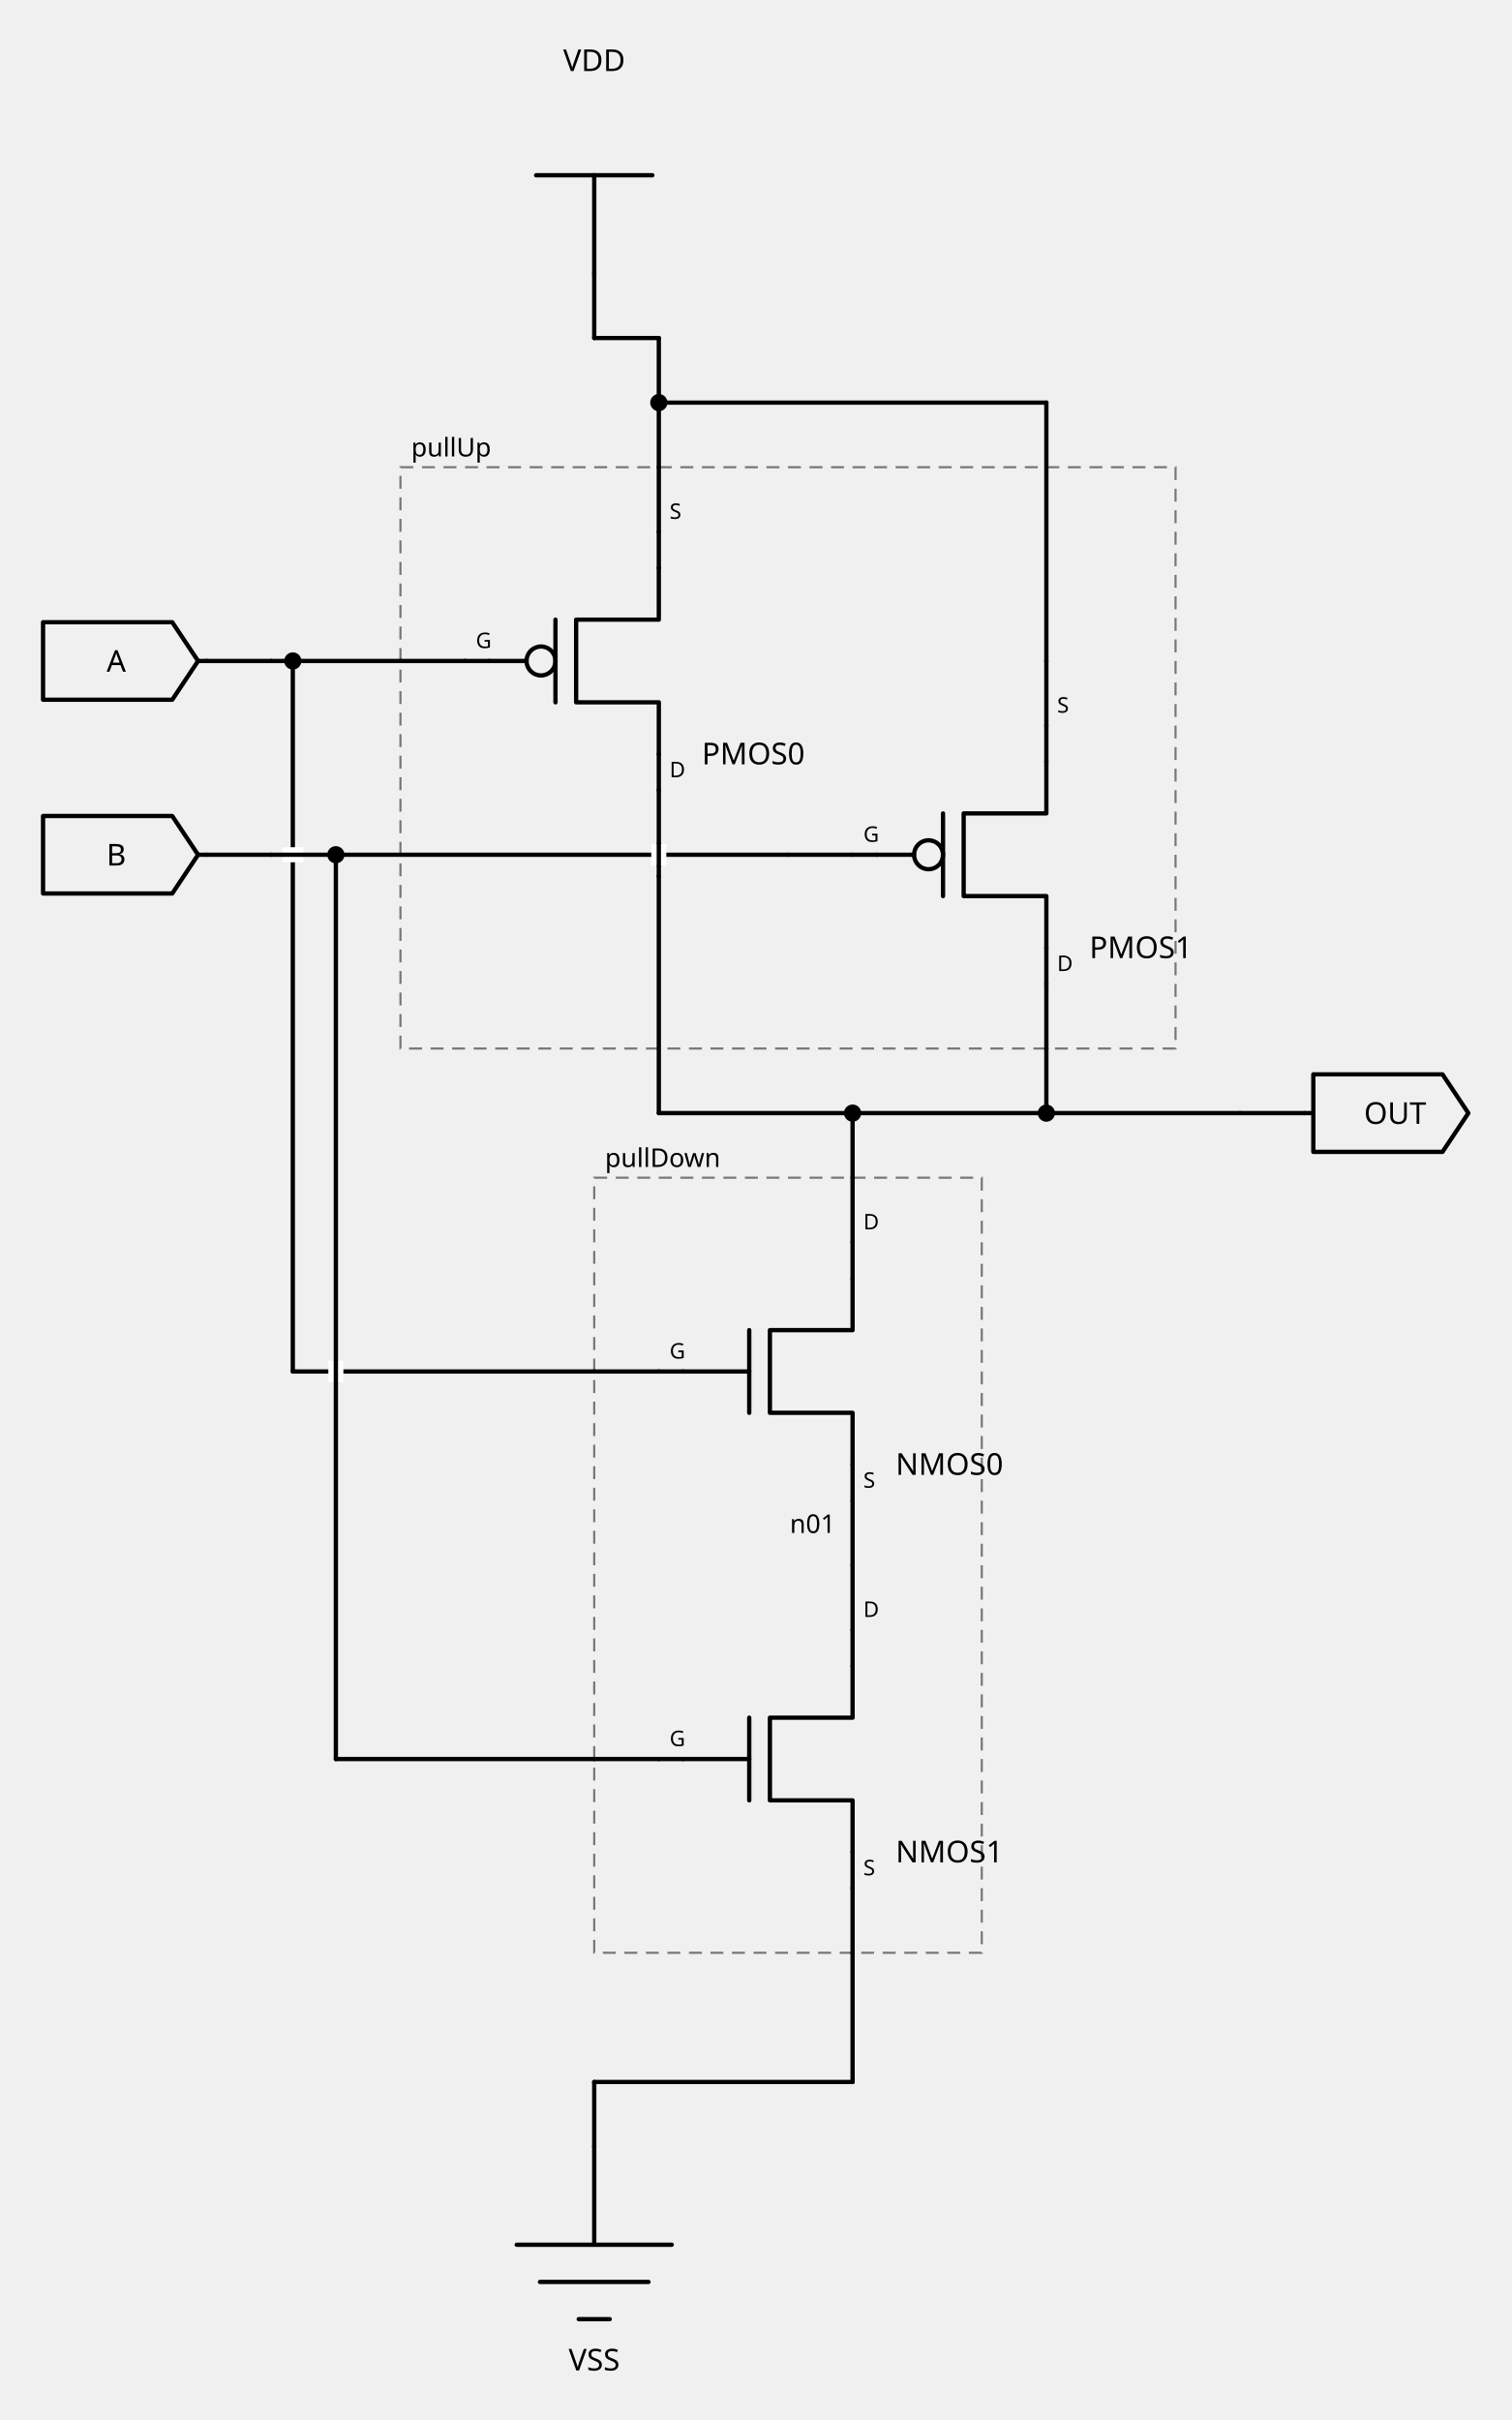
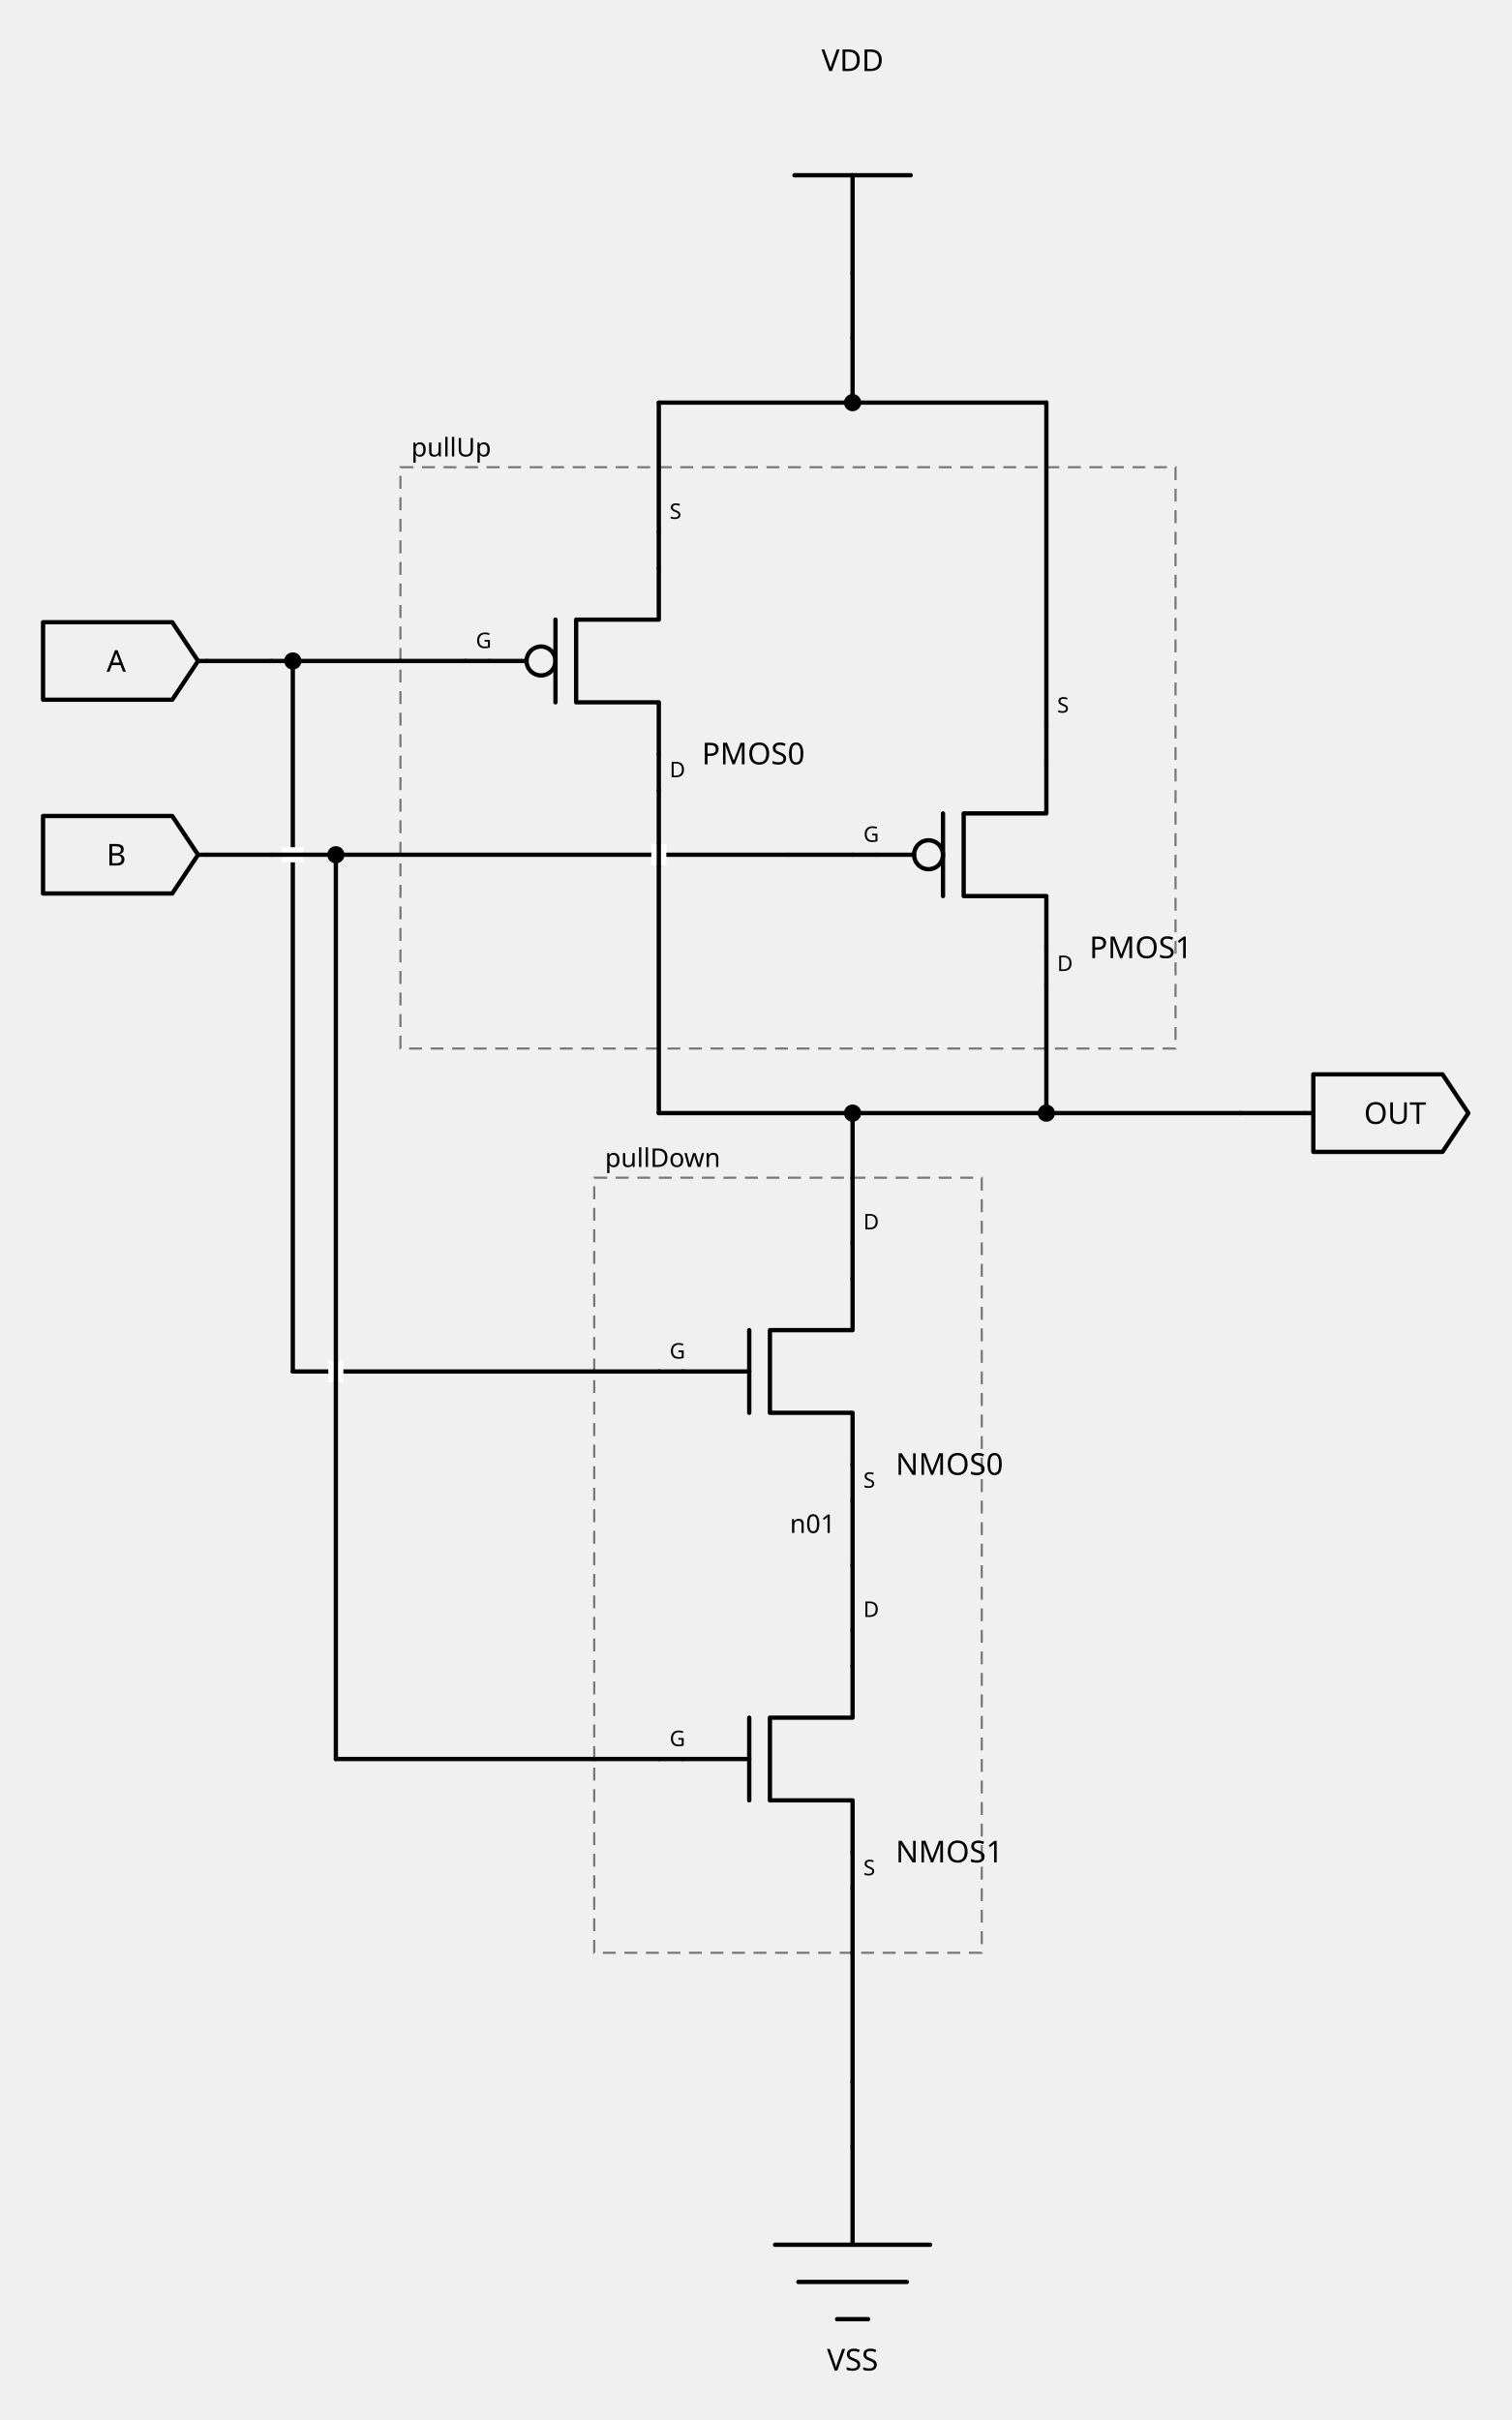
<svg xmlns="http://www.w3.org/2000/svg" id="fixture-nand2" width="702" viewBox="24 -7 702 1124" height="1124" role="graphics-document document" aria-roledescription="circuitDiagram">
  <style>#fixture-nand2{font-family:"trebuchet ms",verdana,arial,sans-serif;font-size:16px;fill:#333;}@keyframes edge-animation-frame{from{stroke-dashoffset:0;}}@keyframes dash{to{stroke-dashoffset:0;}}#fixture-nand2 .edge-animation-slow{stroke-dasharray:9,5!important;stroke-dashoffset:900;animation:dash 50s linear infinite;stroke-linecap:round;}#fixture-nand2 .edge-animation-fast{stroke-dasharray:9,5!important;stroke-dashoffset:900;animation:dash 20s linear infinite;stroke-linecap:round;}#fixture-nand2 .error-icon{fill:#552222;}#fixture-nand2 .error-text{fill:#552222;stroke:#552222;}#fixture-nand2 .edge-thickness-normal{stroke-width:1px;}#fixture-nand2 .edge-thickness-thick{stroke-width:3.5px;}#fixture-nand2 .edge-pattern-solid{stroke-dasharray:0;}#fixture-nand2 .edge-thickness-invisible{stroke-width:0;fill:none;}#fixture-nand2 .edge-pattern-dashed{stroke-dasharray:3;}#fixture-nand2 .edge-pattern-dotted{stroke-dasharray:2;}#fixture-nand2 .marker{fill:#333333;stroke:#333333;}#fixture-nand2 .marker.cross{stroke:#333333;}#fixture-nand2 svg{font-family:"trebuchet ms",verdana,arial,sans-serif;font-size:16px;}#fixture-nand2 p{margin:0;}#fixture-nand2 .node .neo-node{stroke:#9370DB;}#fixture-nand2 [data-look="neo"].node rect,#fixture-nand2 [data-look="neo"].cluster rect,#fixture-nand2 [data-look="neo"].node polygon{stroke:#9370DB;filter:drop-shadow(1px 2px 2px rgba(185, 185, 185, 1));}#fixture-nand2 [data-look="neo"].swimlane.cluster rect{filter:none;}#fixture-nand2 [data-look="neo"].node path{stroke:#9370DB;stroke-width:1px;}#fixture-nand2 [data-look="neo"].node .outer-path{filter:drop-shadow(1px 2px 2px rgba(185, 185, 185, 1));}#fixture-nand2 [data-look="neo"].node .neo-line path{stroke:#9370DB;filter:none;}#fixture-nand2 [data-look="neo"].node circle{stroke:#9370DB;filter:drop-shadow(1px 2px 2px rgba(185, 185, 185, 1));}#fixture-nand2 [data-look="neo"].node circle .state-start{fill:#000000;}#fixture-nand2 [data-look="neo"].icon-shape .icon{fill:#9370DB;filter:drop-shadow(1px 2px 2px rgba(185, 185, 185, 1));}#fixture-nand2 [data-look="neo"].icon-shape .icon-neo path{stroke:#9370DB;filter:drop-shadow(1px 2px 2px rgba(185, 185, 185, 1));}#fixture-nand2 :root{--mermaid-font-family:"trebuchet ms",verdana,arial,sans-serif;}</style>
  <g />
  <g data-circuit="drawing">
    <g data-layer="frames">
      <rect x="210" y="210" width="360" height="270" fill="none" stroke="#777" stroke-width="1" data-stage="0" stroke-dasharray="6 4" />
      <text x="215" y="205" fill="black" stroke="none" font-size="12" font-family="sans-serif">
        <tspan x="215" dy="0">pullUp</tspan>
      </text>
      <rect x="300" y="540" width="180" height="360" fill="none" stroke="#777" stroke-width="1" data-stage="1" stroke-dasharray="6 4" />
      <text x="305" y="535" fill="black" stroke="none" font-size="12" font-family="sans-serif">
        <tspan x="305" dy="0">pullDown</tspan>
      </text>
    </g>
    <g fill="none" stroke="black" stroke-width="2" stroke-linecap="round" data-layer="wires">
      <g data-net="A">
        <path d="M 120 300 L 150 300" />
        <path d="M 240 300 L 210 300" />
        <path d="M 210 300 L 160 300" />
        <path d="M 160 300 L 150 300" />
        <path d="M 330 630 L 300 630" />
        <path d="M 300 630 L 160 630" />
        <path d="M 160 630 L 160 300" />
        <circle cx="160" cy="300" r="3" fill="black" data-junction="A" />
      </g>
      <g data-net="B">
        <path d="M 120 390 L 150 390" />
        <path d="M 420 390 L 390 390" />
        <path d="M 390 390 L 180 390" />
        <path d="M 180 390 L 150 390" />
        <path d="M 330 810 L 300 810" />
        <path d="M 300 810 L 180 810" />
        <path d="M 180 810 L 180 390" />
        <circle cx="180" cy="390" r="3" fill="black" data-junction="B" />
      </g>
      <g data-net="OUT">
-         <path d="M 630 510 L 600 510" />
-         <path d="M 330 360 L 330 400" />
-         <path d="M 330 400 L 330 510" />
        <path d="M 330 510 L 420 510" />
        <path d="M 420 510 L 510 510" />
-         <path d="M 510 510 L 600 510" />
-         <path d="M 510 450 L 510 480" />
-         <path d="M 510 480 L 510 510" />
+         <path d="M 330 360 L 330 510" />
+         <path d="M 510 450 L 510 510" />
+         <path d="M 630 510 L 600 510" />
+         <path d="M 600 510 L 510 510" />
        <path d="M 420 570 L 420 540" />
        <path d="M 420 540 L 420 510" />
        <circle cx="420" cy="510" r="3" fill="black" data-junction="OUT" />
        <circle cx="510" cy="510" r="3" fill="black" data-junction="OUT" />
      </g>
      <g data-net="VDD">
-         <path d="M 300 120 L 300 150" />
-         <path d="M 330 240 L 330 210" />
-         <path d="M 330 210 L 330 180" />
-         <path d="M 330 180 L 330 150" />
-         <path d="M 330 150 L 300 150" />
-         <path d="M 510 330 L 510 300" />
-         <path d="M 510 300 L 510 180" />
-         <path d="M 510 180 L 330 180" />
-         <circle cx="330" cy="180" r="3" fill="black" data-junction="VDD" />
+         <path d="M 330 180 L 420 180" />
+         <path d="M 420 180 L 510 180" />
+         <path d="M 330 240 L 330 180" />
+         <path d="M 510 330 L 510 180" />
+         <path d="M 420 120 L 420 150" />
+         <path d="M 420 150 L 420 180" />
+         <circle cx="420" cy="180" r="3" fill="black" data-junction="VDD" />
      </g>
      <g data-net="VSS">
-         <path d="M 300 990 L 300 960" />
+         <path d="M 420 990 L 420 960" />
        <path d="M 420 870 L 420 900" />
        <path d="M 420 900 L 420 960" />
-         <path d="M 420 960 L 300 960" />
      </g>
      <g data-net="n01">
        <path d="M 420 690 L 420 720" />
        <path d="M 420 750 L 420 720" />
      </g>
      <g data-crossing="B" data-under="A">
        <path d="M 180 625 V 635" stroke="white" stroke-width="7" stroke-linecap="butt" />
        <path d="M 180 625 V 635" />
      </g>
      <g data-crossing="B" data-under="A">
        <path d="M 155 390 H 165" stroke="white" stroke-width="7" stroke-linecap="butt" />
        <path d="M 155 390 H 165" />
      </g>
      <g data-crossing="OUT" data-under="B">
        <path d="M 330 385 V 395" stroke="white" stroke-width="7" stroke-linecap="butt" />
        <path d="M 330 385 V 395" />
      </g>
    </g>
    <g data-layer="symbols">
      <g transform="matrix(1 0 0 1 240 240)" data-symbol="pmos" data-device="PMOS0">
        <g id="fixture-nand2-symbol-0-0" fill="none" stroke="#000" stroke-width="2" stroke-linecap="round" stroke-linejoin="round">
          <circle cx="35.28" cy="60" r="6.72" id="fixture-nand2-symbol-0-1" stroke="#000" fill="none" stroke-width="2" />
          <path d="M 90 16.8 L 90 40.8 L 51.6 40.8 L 51.6 79.2 L 90 79.2 L 90 103.2" id="fixture-nand2-symbol-0-2" stroke="#000" fill="none" stroke-width="2" stroke-linecap="round" stroke-linejoin="round" />
          <path d="M 42 40.8 L 42 79.2" id="fixture-nand2-symbol-0-3" stroke="#000" fill="none" stroke-width="2" stroke-linecap="round" stroke-linejoin="round" />
          <path d="M 28.56 60 L 11.28 60" id="fixture-nand2-symbol-0-4" stroke="#000" fill="none" stroke-width="2" stroke-linecap="round" stroke-linejoin="round" />
          <line id="fixture-nand2-symbol-0-5" x1="0" y1="60" x2="11.28" y2="60" />
          <line id="fixture-nand2-symbol-0-6" x1="90" y1="0" x2="90" y2="16.8" />
          <line id="fixture-nand2-symbol-0-7" x1="90" y1="103.2" x2="90" y2="120" />
        </g>
      </g>
      <g transform="matrix(1 0 0 1 420 330)" data-symbol="pmos" data-device="PMOS1">
        <g id="fixture-nand2-symbol-1-0" fill="none" stroke="#000" stroke-width="2" stroke-linecap="round" stroke-linejoin="round">
          <circle cx="35.28" cy="60" r="6.72" id="fixture-nand2-symbol-1-1" stroke="#000" fill="none" stroke-width="2" />
          <path d="M 90 16.8 L 90 40.8 L 51.6 40.8 L 51.6 79.2 L 90 79.2 L 90 103.2" id="fixture-nand2-symbol-1-2" stroke="#000" fill="none" stroke-width="2" stroke-linecap="round" stroke-linejoin="round" />
          <path d="M 42 40.8 L 42 79.2" id="fixture-nand2-symbol-1-3" stroke="#000" fill="none" stroke-width="2" stroke-linecap="round" stroke-linejoin="round" />
          <path d="M 28.56 60 L 11.28 60" id="fixture-nand2-symbol-1-4" stroke="#000" fill="none" stroke-width="2" stroke-linecap="round" stroke-linejoin="round" />
          <line id="fixture-nand2-symbol-1-5" x1="0" y1="60" x2="11.28" y2="60" />
          <line id="fixture-nand2-symbol-1-6" x1="90" y1="0" x2="90" y2="16.8" />
          <line id="fixture-nand2-symbol-1-7" x1="90" y1="103.2" x2="90" y2="120" />
        </g>
      </g>
      <g transform="matrix(1 0 0 1 330 570)" data-symbol="nmos" data-device="NMOS0">
        <g id="fixture-nand2-symbol-2-0" fill="none" stroke="#000" stroke-width="2" stroke-linecap="round" stroke-linejoin="round">
          <path d="M 90 16.8 L 90 40.8 L 51.6 40.8 L 51.6 79.2 L 90 79.2 L 90 103.2" id="fixture-nand2-symbol-2-1" stroke="#000" fill="none" stroke-width="2" stroke-linecap="round" stroke-linejoin="round" />
          <path d="M 42 40.8 L 42 79.2" id="fixture-nand2-symbol-2-2" stroke="#000" fill="none" stroke-width="2" stroke-linecap="round" stroke-linejoin="round" />
          <path d="M 42 60 L 11.28 60" id="fixture-nand2-symbol-2-3" stroke="#000" fill="none" stroke-width="2" stroke-linecap="round" stroke-linejoin="round" />
          <line id="fixture-nand2-symbol-2-4" x1="0" y1="60" x2="11.28" y2="60" />
          <line id="fixture-nand2-symbol-2-5" x1="90" y1="0" x2="90" y2="16.8" />
          <line id="fixture-nand2-symbol-2-6" x1="90" y1="103.2" x2="90" y2="120" />
        </g>
      </g>
      <g transform="matrix(1 0 0 1 330 750)" data-symbol="nmos" data-device="NMOS1">
        <g id="fixture-nand2-symbol-3-0" fill="none" stroke="#000" stroke-width="2" stroke-linecap="round" stroke-linejoin="round">
          <path d="M 90 16.8 L 90 40.8 L 51.6 40.8 L 51.6 79.2 L 90 79.2 L 90 103.2" id="fixture-nand2-symbol-3-1" stroke="#000" fill="none" stroke-width="2" stroke-linecap="round" stroke-linejoin="round" />
          <path d="M 42 40.8 L 42 79.2" id="fixture-nand2-symbol-3-2" stroke="#000" fill="none" stroke-width="2" stroke-linecap="round" stroke-linejoin="round" />
          <path d="M 42 60 L 11.28 60" id="fixture-nand2-symbol-3-3" stroke="#000" fill="none" stroke-width="2" stroke-linecap="round" stroke-linejoin="round" />
          <line id="fixture-nand2-symbol-3-4" x1="0" y1="60" x2="11.28" y2="60" />
          <line id="fixture-nand2-symbol-3-5" x1="90" y1="0" x2="90" y2="16.8" />
          <line id="fixture-nand2-symbol-3-6" x1="90" y1="103.2" x2="90" y2="120" />
        </g>
      </g>
      <g transform="matrix(1 0 0 1 0 240)" data-symbol="pinIn" data-net-symbol="A">
        <g id="fixture-nand2-symbol-4-0" fill="none" stroke="#000" stroke-width="2" stroke-linecap="round" stroke-linejoin="round">
          <polygon id="fixture-nand2-symbol-4-1" points="44,42 104,42 116,60 104,78 44,78" />
          <line id="fixture-nand2-symbol-4-2" x1="116" y1="60" x2="120" y2="60" />
        </g>
      </g>
      <g transform="matrix(1 0 0 1 0 330)" data-symbol="pinIn" data-net-symbol="B">
        <g id="fixture-nand2-symbol-5-0" fill="none" stroke="#000" stroke-width="2" stroke-linecap="round" stroke-linejoin="round">
          <polygon id="fixture-nand2-symbol-5-1" points="44,42 104,42 116,60 104,78 44,78" />
          <line id="fixture-nand2-symbol-5-2" x1="116" y1="60" x2="120" y2="60" />
        </g>
      </g>
      <g transform="matrix(1 0 0 1 630 450)" data-symbol="pinOut" data-net-symbol="OUT">
        <g id="fixture-nand2-symbol-6-0" fill="none" stroke="#000" stroke-width="2" stroke-linecap="round" stroke-linejoin="round">
          <line id="fixture-nand2-symbol-6-1" x1="0" y1="60" x2="4" y2="60" />
          <polygon id="fixture-nand2-symbol-6-2" points="4,42 64,42 76,60 64,78 4,78" />
        </g>
      </g>
-       <g transform="matrix(1 0 0 1 240 0)" data-symbol="supplyNet" data-net-symbol="VDD">
+       <g transform="matrix(1 0 0 1 360 0)" data-symbol="supplyNet" data-net-symbol="VDD">
        <g id="fixture-nand2-symbol-7-0" fill="none" stroke="#000" stroke-width="2" stroke-linecap="round" stroke-linejoin="round">
          <path d="M 60 120 L 60 74.4" id="fixture-nand2-symbol-7-1" stroke="#000" fill="none" stroke-width="2" stroke-linecap="round" stroke-linejoin="round" />
          <path d="M 60 74.4 L 33 74.4" id="fixture-nand2-symbol-7-2" stroke="#000" fill="none" stroke-width="2" stroke-linecap="round" stroke-linejoin="round" />
          <path d="M 60 74.4 L 87 74.4" id="fixture-nand2-symbol-7-3" stroke="#000" fill="none" stroke-width="2" stroke-linecap="round" stroke-linejoin="round" />
        </g>
      </g>
-       <g transform="matrix(1 0 0 1 240 990)" data-symbol="ground" data-net-symbol="VSS">
+       <g transform="matrix(1 0 0 1 360 990)" data-symbol="ground" data-net-symbol="VSS">
        <g id="fixture-nand2-symbol-8-0" fill="none" stroke="#000" stroke-width="2" stroke-linecap="round" stroke-linejoin="round">
          <path d="M 60 0 L 60 45.6 L 24 45.6 L 96 45.6 M 34.8 62.88 L 85.2 62.88 M 52.8 80.16 L 67.2 80.16" id="fixture-nand2-symbol-8-1" stroke="#000" fill="none" stroke-width="2" stroke-linecap="round" stroke-linejoin="round" />
        </g>
      </g>
    </g>
    <g data-layer="labels">
      <text x="350" y="348" fill="black" stroke="none" font-size="14" font-family="sans-serif" data-device-label="PMOS0">
        <tspan x="350" dy="0">PMOS0</tspan>
      </text>
      <text x="245" y="294" fill="black" stroke="none" font-size="10" font-family="sans-serif" data-terminal="PMOS0:G">
        <tspan x="245" dy="0">G</tspan>
      </text>
      <text x="335" y="234" fill="black" stroke="none" font-size="10" font-family="sans-serif" data-terminal="PMOS0:S">
        <tspan x="335" dy="0">S</tspan>
      </text>
      <text x="335" y="354" fill="black" stroke="none" font-size="10" font-family="sans-serif" data-terminal="PMOS0:D">
        <tspan x="335" dy="0">D</tspan>
      </text>
      <text x="530" y="438" fill="black" stroke="none" font-size="14" font-family="sans-serif" data-device-label="PMOS1">
        <tspan x="530" dy="0">PMOS1</tspan>
      </text>
      <text x="425" y="384" fill="black" stroke="none" font-size="10" font-family="sans-serif" data-terminal="PMOS1:G">
        <tspan x="425" dy="0">G</tspan>
      </text>
      <text x="515" y="324" fill="black" stroke="none" font-size="10" font-family="sans-serif" data-terminal="PMOS1:S">
        <tspan x="515" dy="0">S</tspan>
      </text>
      <text x="515" y="444" fill="black" stroke="none" font-size="10" font-family="sans-serif" data-terminal="PMOS1:D">
        <tspan x="515" dy="0">D</tspan>
      </text>
      <text x="440" y="678" fill="black" stroke="none" font-size="14" font-family="sans-serif" data-device-label="NMOS0">
        <tspan x="440" dy="0">NMOS0</tspan>
      </text>
      <text x="335" y="624" fill="black" stroke="none" font-size="10" font-family="sans-serif" data-terminal="NMOS0:G">
        <tspan x="335" dy="0">G</tspan>
      </text>
      <text x="425" y="564" fill="black" stroke="none" font-size="10" font-family="sans-serif" data-terminal="NMOS0:D">
        <tspan x="425" dy="0">D</tspan>
      </text>
      <text x="425" y="684" fill="black" stroke="none" font-size="10" font-family="sans-serif" data-terminal="NMOS0:S">
        <tspan x="425" dy="0">S</tspan>
      </text>
      <text x="440" y="858" fill="black" stroke="none" font-size="14" font-family="sans-serif" data-device-label="NMOS1">
        <tspan x="440" dy="0">NMOS1</tspan>
      </text>
      <text x="335" y="804" fill="black" stroke="none" font-size="10" font-family="sans-serif" data-terminal="NMOS1:G">
        <tspan x="335" dy="0">G</tspan>
      </text>
      <text x="425" y="744" fill="black" stroke="none" font-size="10" font-family="sans-serif" data-terminal="NMOS1:D">
        <tspan x="425" dy="0">D</tspan>
      </text>
      <text x="425" y="864" fill="black" stroke="none" font-size="10" font-family="sans-serif" data-terminal="NMOS1:S">
        <tspan x="425" dy="0">S</tspan>
      </text>
      <text x="78" y="305" fill="black" stroke="none" font-size="14" font-family="sans-serif" text-anchor="middle" data-net-label="A">
        <tspan x="78" dy="0">A</tspan>
      </text>
      <text x="78" y="395" fill="black" stroke="none" font-size="14" font-family="sans-serif" text-anchor="middle" data-net-label="B">
        <tspan x="78" dy="0">B</tspan>
      </text>
      <text x="672" y="515" fill="black" stroke="none" font-size="14" font-family="sans-serif" text-anchor="middle" data-net-label="OUT">
        <tspan x="672" dy="0">OUT</tspan>
      </text>
-       <text x="300" y="26" fill="black" stroke="none" font-size="14" font-family="sans-serif" text-anchor="middle" data-net-label="VDD">
-         <tspan x="300" dy="0">VDD</tspan>
-       </text>
-       <text x="300" y="1094" fill="black" stroke="none" font-size="14" font-family="sans-serif" text-anchor="middle" data-net-label="VSS">
-         <tspan x="300" dy="0">VSS</tspan>
+       <text x="420" y="26" fill="black" stroke="none" font-size="14" font-family="sans-serif" text-anchor="middle" data-net-label="VDD">
+         <tspan x="420" dy="0">VDD</tspan>
+       </text>
+       <text x="420" y="1094" fill="black" stroke="none" font-size="14" font-family="sans-serif" text-anchor="middle" data-net-label="VSS">
+         <tspan x="420" dy="0">VSS</tspan>
      </text>
      <text x="412" y="705" fill="black" stroke="none" font-size="12" font-family="sans-serif" data-net-label="n01" text-anchor="end">
        <tspan x="412" dy="0">n01</tspan>
      </text>
    </g>
  </g>
</svg>
